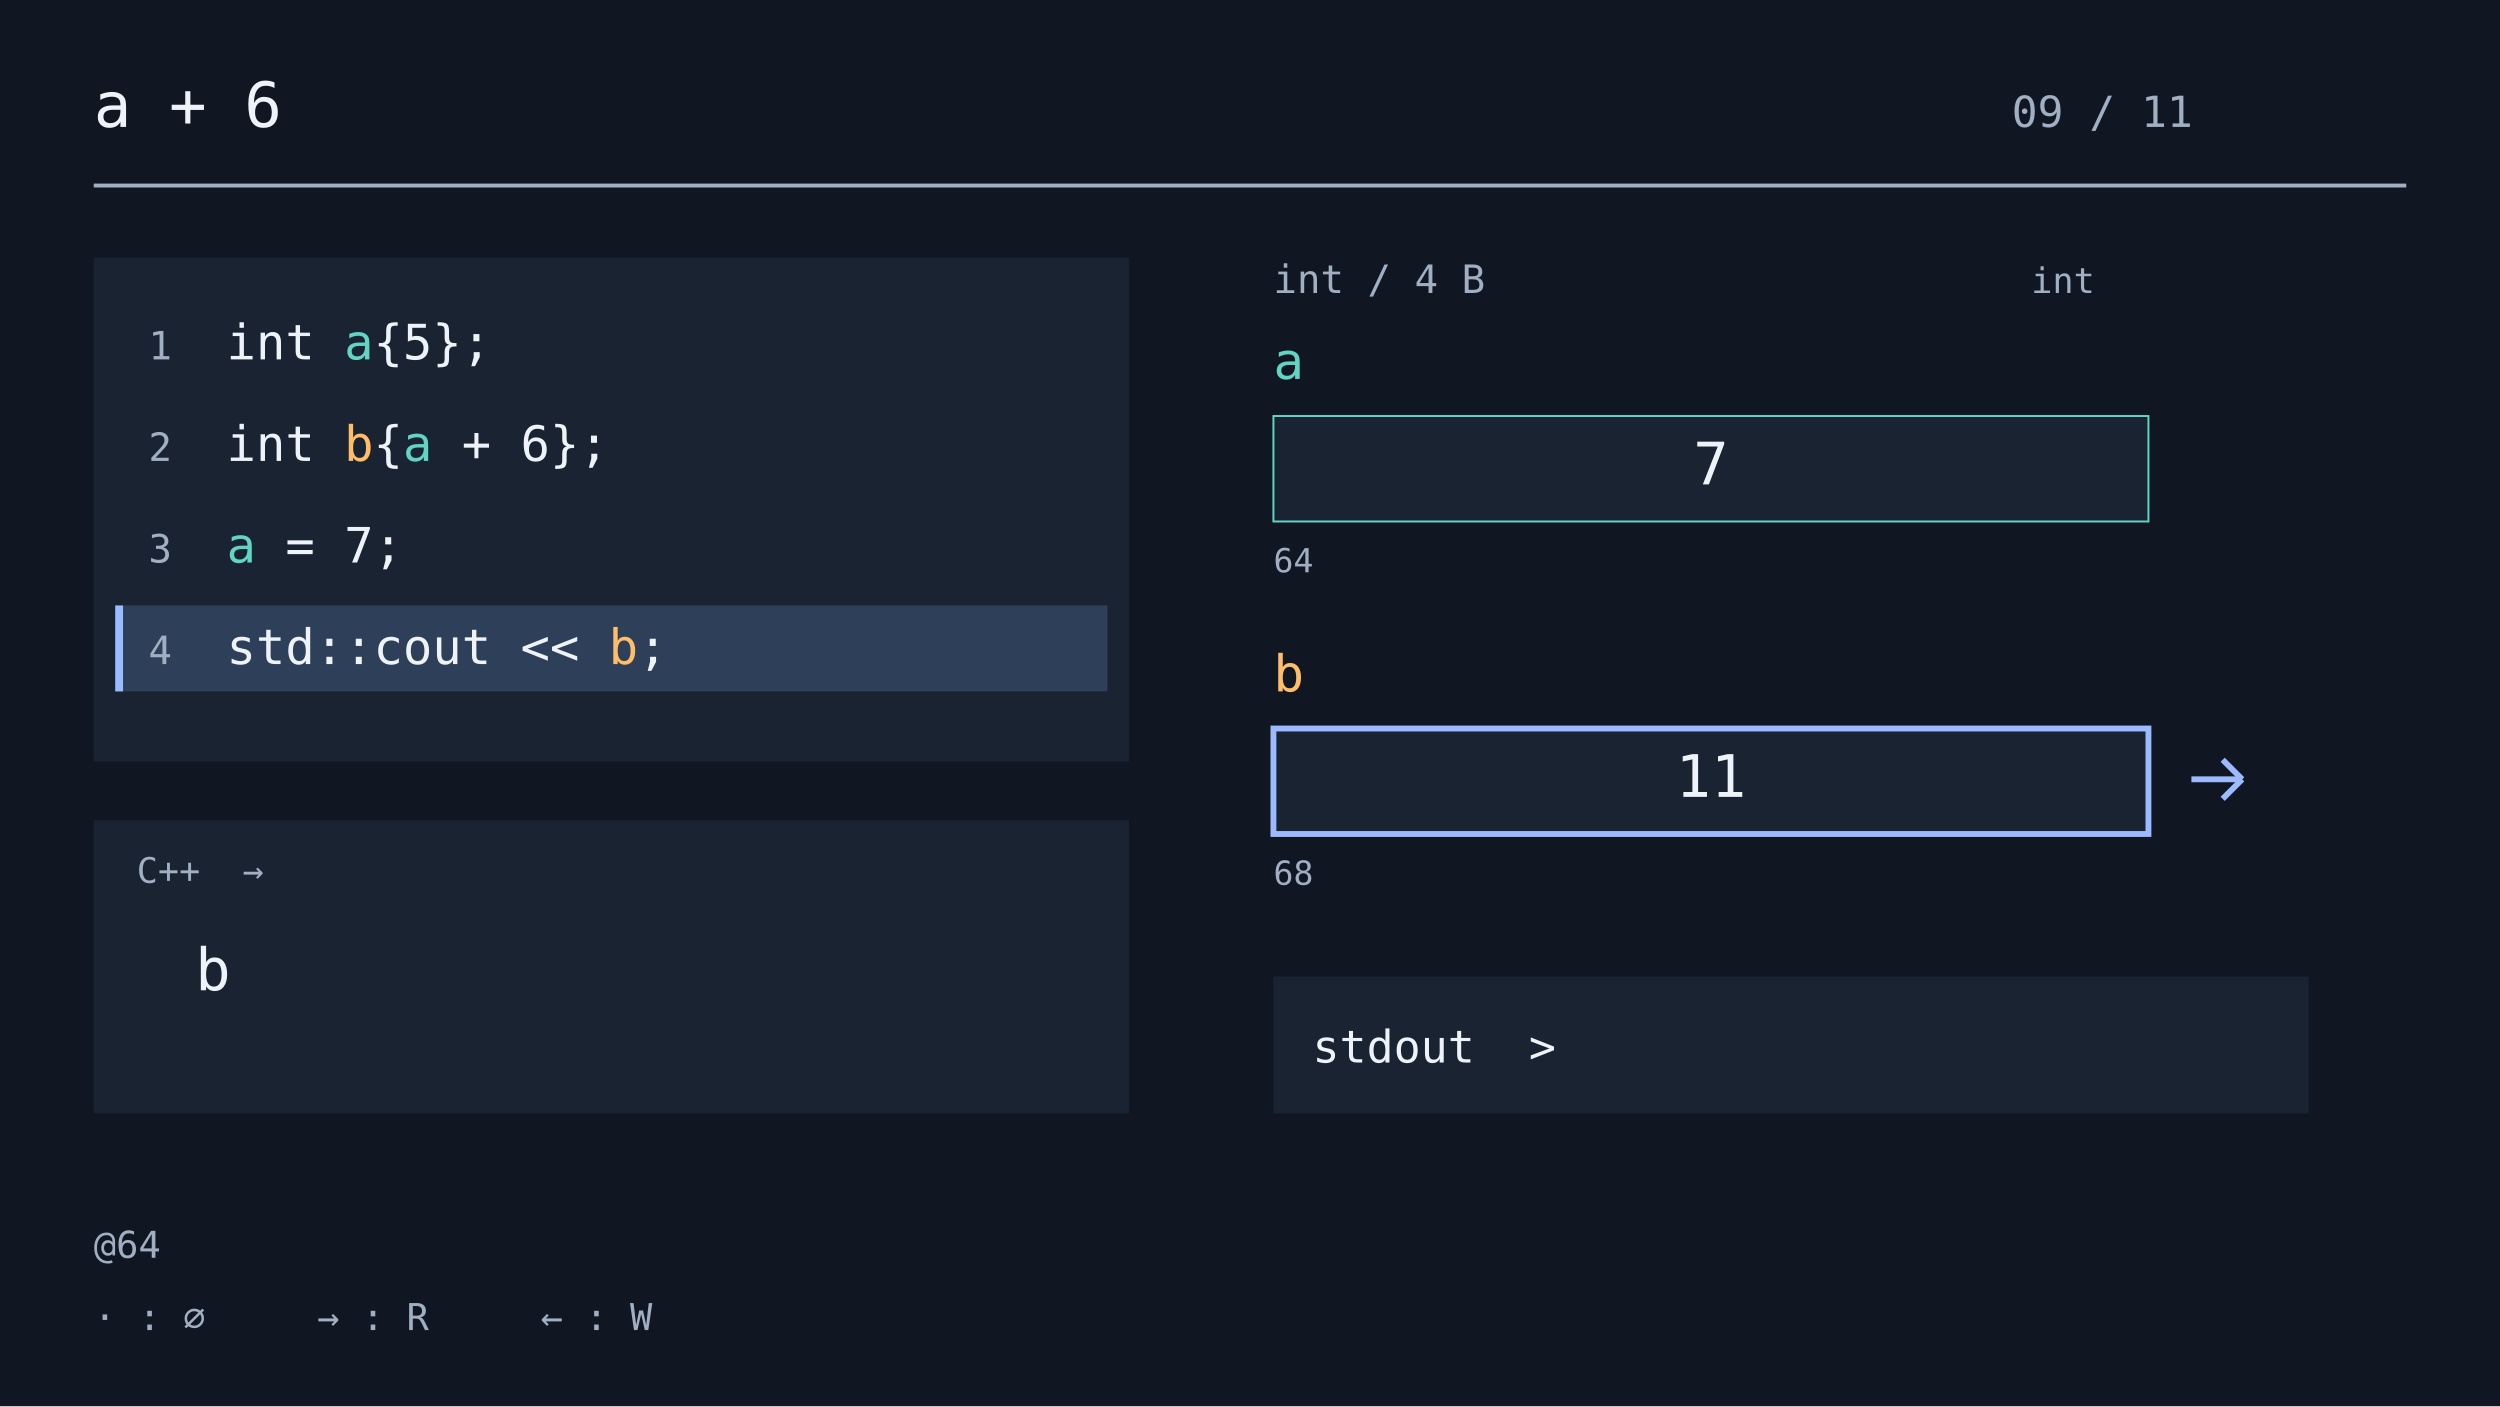
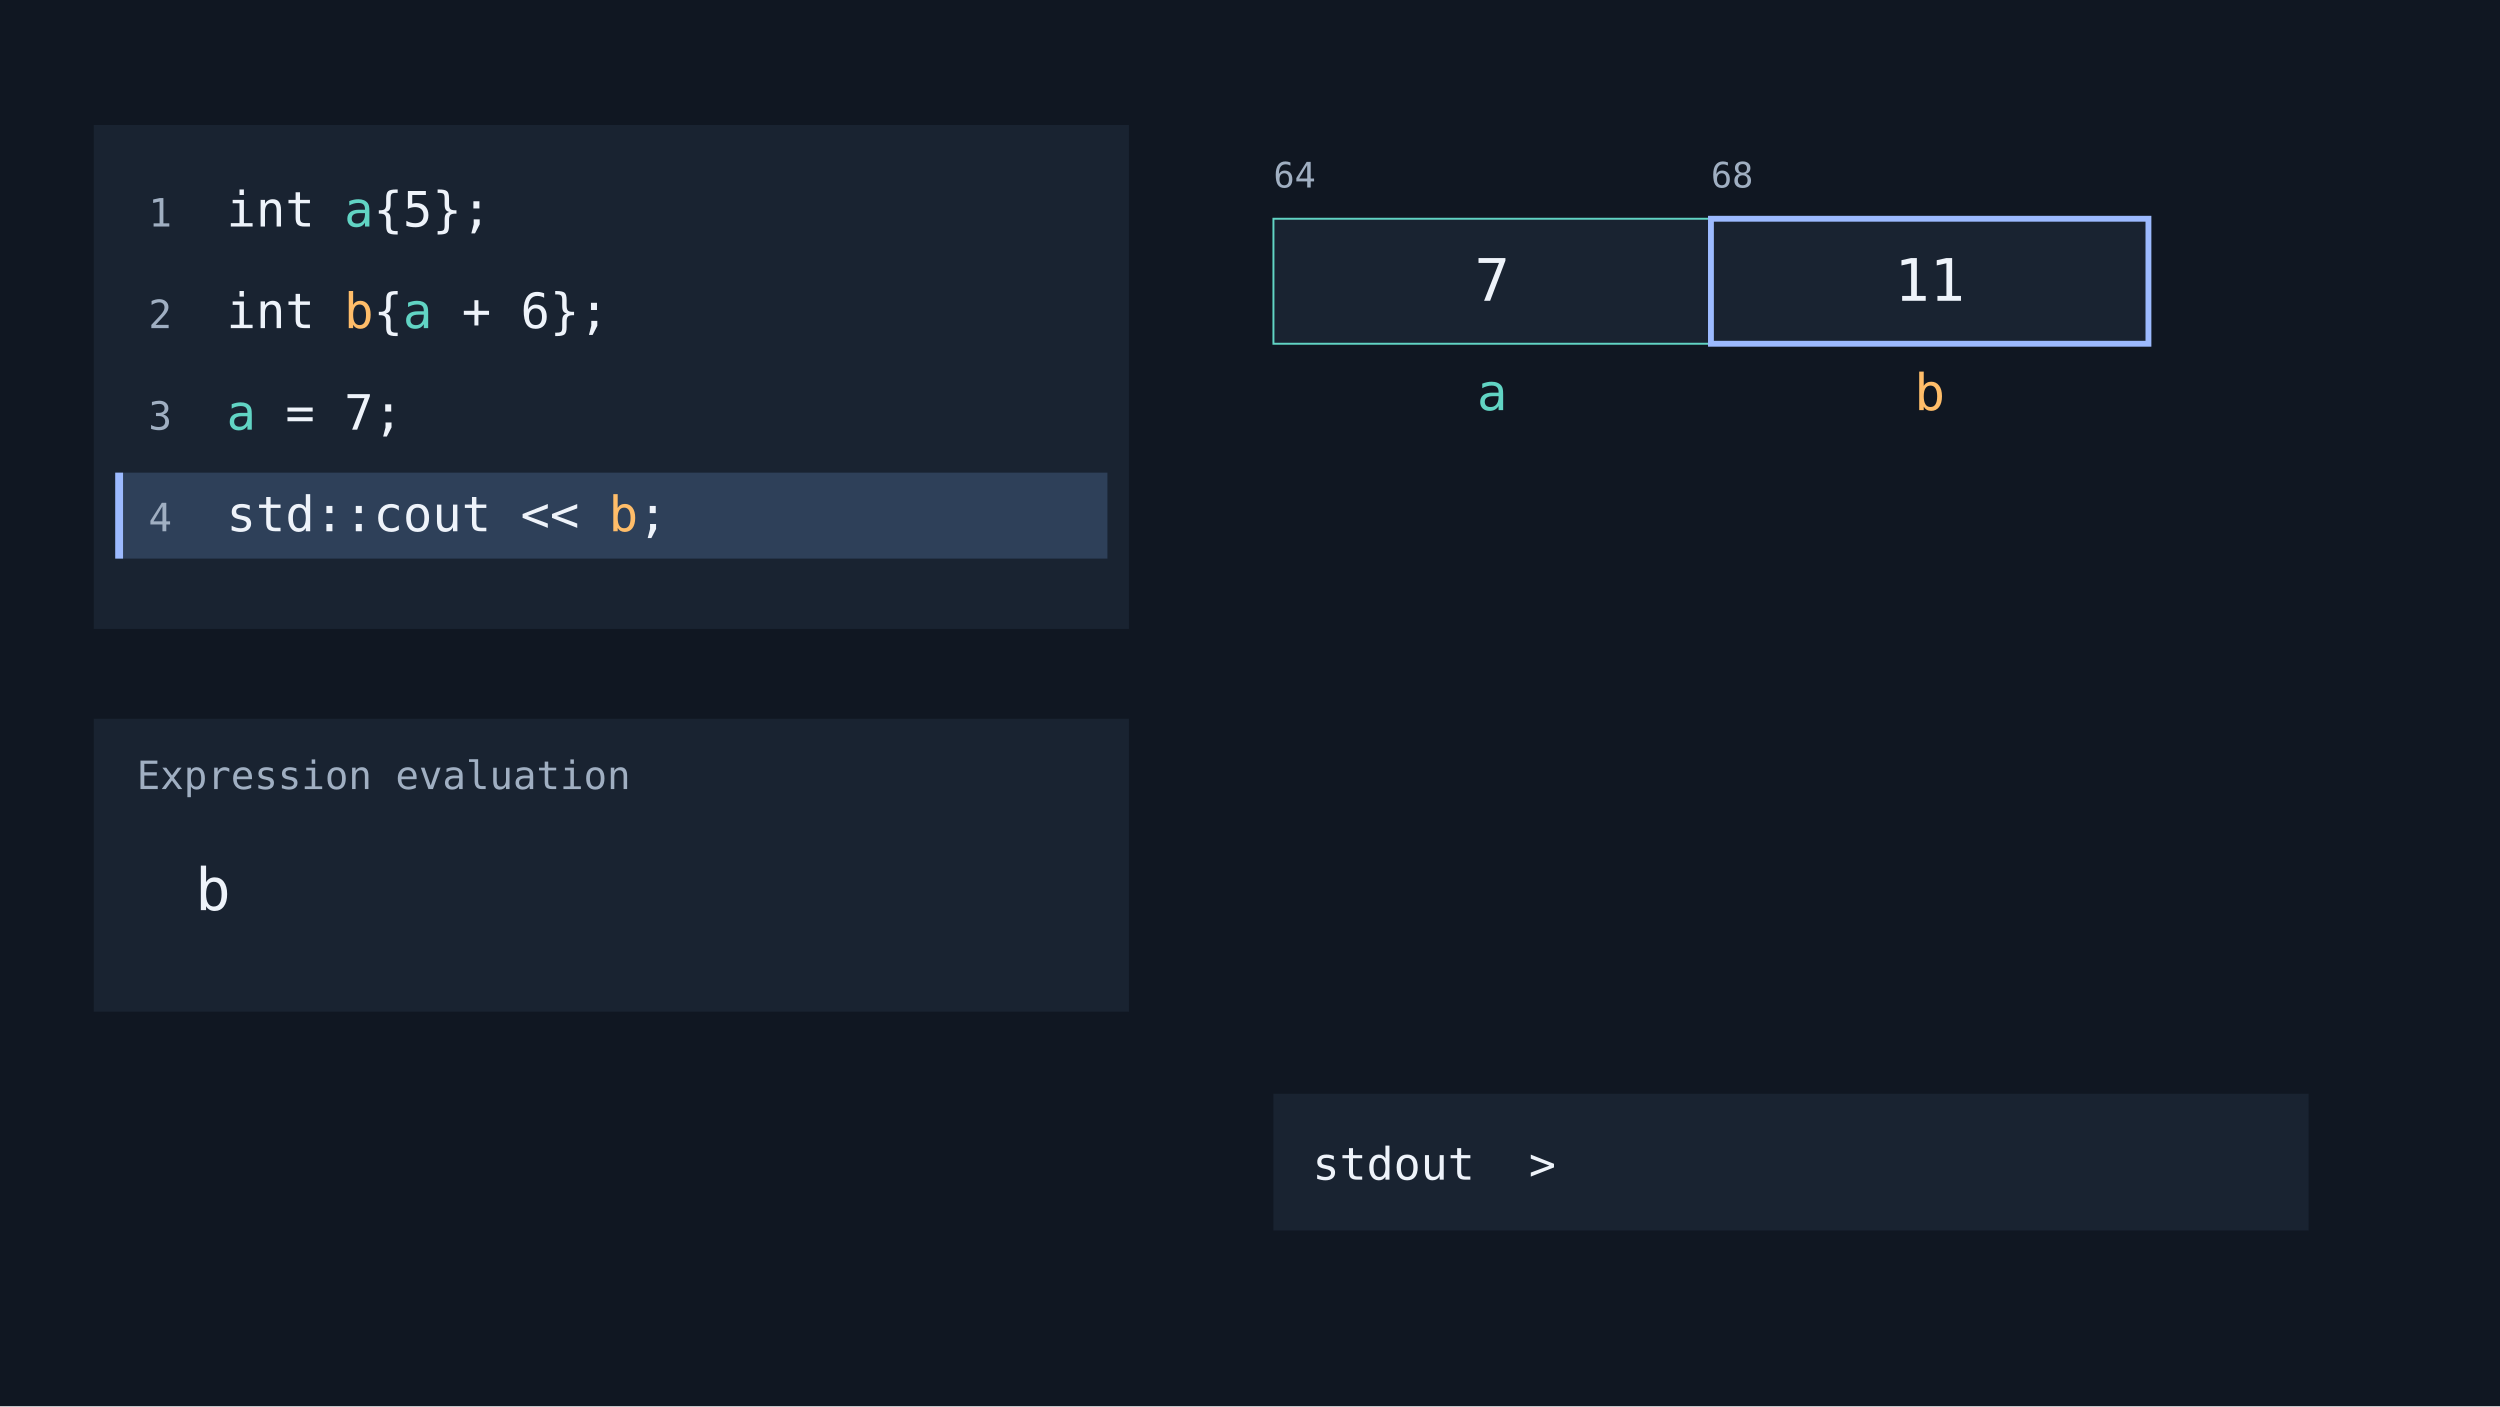
<svg xmlns="http://www.w3.org/2000/svg" viewBox="0 0 1280 720" width="1280" height="720" role="img">
  <rect x="0" y="0" width="1280" height="720" fill="#101722" stroke="none" stroke-width="1" />
-   <text x="48" y="65" font-family="DejaVu Sans Mono,monospace" font-size="32" fill="#eef3fa" xml:space="preserve">a + 6</text>
-   <text x="1030" y="65" font-family="DejaVu Sans Mono,monospace" font-size="22" fill="#a0afc2" xml:space="preserve">09 / 11</text>
-   <line x1="48" y1="95" x2="1232" y2="95" stroke="#a0afc2" stroke-width="2" />
-   <rect x="48" y="132" width="530" height="258" fill="#192331" stroke="none" stroke-width="1" />
-   <rect x="48" y="420" width="530" height="150" fill="#192331" stroke="none" stroke-width="1" />
-   <text x="70" y="452" font-family="DejaVu Sans Mono,monospace" font-size="18" fill="#a0afc2" xml:space="preserve">C++  →</text>
-   <text x="100" y="507" font-family="DejaVu Sans Mono,monospace" font-size="30" fill="#eef3fa" xml:space="preserve">b</text>
-   <text x="652" y="150" font-family="DejaVu Sans Mono,monospace" font-size="20" fill="#a0afc2" xml:space="preserve">int / 4 B</text>
-   <text x="1040" y="150" font-family="DejaVu Sans Mono,monospace" font-size="18" fill="#a0afc2" xml:space="preserve">int</text>
-   <text x="76" y="184" font-family="DejaVu Sans Mono,monospace" font-size="20" fill="#a0afc2" xml:space="preserve">1</text>
-   <text x="116" y="184" font-family="DejaVu Sans Mono,monospace" font-size="25" fill="#eef3fa" xml:space="preserve" />
-   <text x="116.0" y="184" font-family="DejaVu Sans Mono,monospace" font-size="25" fill="#eef3fa" xml:space="preserve">int</text>
-   <text x="161.15" y="184" font-family="DejaVu Sans Mono,monospace" font-size="25" fill="#eef3fa" xml:space="preserve"> </text>
-   <text x="176.2" y="184" font-family="DejaVu Sans Mono,monospace" font-size="25" fill="#61d4c4" xml:space="preserve">a</text>
-   <text x="191.25" y="184" font-family="DejaVu Sans Mono,monospace" font-size="25" fill="#eef3fa" xml:space="preserve">{5};</text>
-   <text x="76" y="236" font-family="DejaVu Sans Mono,monospace" font-size="20" fill="#a0afc2" xml:space="preserve">2</text>
-   <text x="116" y="236" font-family="DejaVu Sans Mono,monospace" font-size="25" fill="#eef3fa" xml:space="preserve" />
-   <text x="116.0" y="236" font-family="DejaVu Sans Mono,monospace" font-size="25" fill="#eef3fa" xml:space="preserve">int</text>
-   <text x="161.15" y="236" font-family="DejaVu Sans Mono,monospace" font-size="25" fill="#eef3fa" xml:space="preserve"> </text>
-   <text x="176.2" y="236" font-family="DejaVu Sans Mono,monospace" font-size="25" fill="#ffbd69" xml:space="preserve">b</text>
-   <text x="191.25" y="236" font-family="DejaVu Sans Mono,monospace" font-size="25" fill="#eef3fa" xml:space="preserve">{</text>
-   <text x="206.3" y="236" font-family="DejaVu Sans Mono,monospace" font-size="25" fill="#61d4c4" xml:space="preserve">a</text>
-   <text x="221.35" y="236" font-family="DejaVu Sans Mono,monospace" font-size="25" fill="#eef3fa" xml:space="preserve"> + 6};</text>
-   <text x="76" y="288" font-family="DejaVu Sans Mono,monospace" font-size="20" fill="#a0afc2" xml:space="preserve">3</text>
-   <text x="116" y="288" font-family="DejaVu Sans Mono,monospace" font-size="25" fill="#eef3fa" xml:space="preserve" />
-   <text x="116.0" y="288" font-family="DejaVu Sans Mono,monospace" font-size="25" fill="#61d4c4" xml:space="preserve">a</text>
-   <text x="131.05" y="288" font-family="DejaVu Sans Mono,monospace" font-size="25" fill="#eef3fa" xml:space="preserve"> = 7;</text>
-   <rect x="59" y="310" width="508" height="44" fill="#2e4059" stroke="none" stroke-width="1" />
-   <rect x="59" y="310" width="4" height="44" fill="#9cbaff" stroke="none" stroke-width="1" />
-   <text x="76" y="340" font-family="DejaVu Sans Mono,monospace" font-size="20" fill="#a0afc2" xml:space="preserve">4</text>
-   <text x="116" y="340" font-family="DejaVu Sans Mono,monospace" font-size="25" fill="#eef3fa" xml:space="preserve" />
-   <text x="116.0" y="340" font-family="DejaVu Sans Mono,monospace" font-size="25" fill="#eef3fa" xml:space="preserve">std</text>
-   <text x="161.15" y="340" font-family="DejaVu Sans Mono,monospace" font-size="25" fill="#eef3fa" xml:space="preserve">::</text>
-   <text x="191.25" y="340" font-family="DejaVu Sans Mono,monospace" font-size="25" fill="#eef3fa" xml:space="preserve">cout</text>
-   <text x="251.45" y="340" font-family="DejaVu Sans Mono,monospace" font-size="25" fill="#eef3fa" xml:space="preserve"> &lt;&lt; </text>
-   <text x="311.65" y="340" font-family="DejaVu Sans Mono,monospace" font-size="25" fill="#ffbd69" xml:space="preserve">b</text>
-   <text x="326.7" y="340" font-family="DejaVu Sans Mono,monospace" font-size="25" fill="#eef3fa" xml:space="preserve">;</text>
-   <text x="652" y="194" font-family="DejaVu Sans Mono,monospace" font-size="26" fill="#61d4c4" xml:space="preserve">a</text>
-   <rect x="652" y="213" width="448" height="54" fill="#192331" stroke="#61d4c4" stroke-width="1" />
-   <text x="866.97" y="248" font-family="DejaVu Sans Mono,monospace" font-size="30" fill="#eef3fa" xml:space="preserve">7</text>
-   <text x="652" y="293" font-family="DejaVu Sans Mono,monospace" font-size="17" fill="#a0afc2" xml:space="preserve">64</text>
-   <text x="652" y="354" font-family="DejaVu Sans Mono,monospace" font-size="26" fill="#ffbd69" xml:space="preserve">b</text>
-   <rect x="652" y="373" width="448" height="54" fill="#192331" stroke="#9cbaff" stroke-width="3" />
-   <text x="857.94" y="408" font-family="DejaVu Sans Mono,monospace" font-size="30" fill="#eef3fa" xml:space="preserve">11</text>
-   <text x="652" y="453" font-family="DejaVu Sans Mono,monospace" font-size="17" fill="#a0afc2" xml:space="preserve">68</text>
-   <line x1="1122" y1="399" x2="1148" y2="399" stroke="#9cbaff" stroke-width="3" />
-   <line x1="1148" y1="399" x2="1138" y2="389" stroke="#9cbaff" stroke-width="3" />
-   <line x1="1148" y1="399" x2="1138" y2="409" stroke="#9cbaff" stroke-width="3" />
-   <rect x="652" y="500" width="530" height="70" fill="#192331" stroke="none" stroke-width="1" />
-   <text x="672" y="544" font-family="DejaVu Sans Mono,monospace" font-size="23" fill="#eef3fa" xml:space="preserve">stdout  &gt; </text>
-   <text x="48" y="644" font-family="DejaVu Sans Mono,monospace" font-size="19" fill="#a0afc2" xml:space="preserve">@64</text>
-   <text x="48" y="681" font-family="DejaVu Sans Mono,monospace" font-size="19" fill="#a0afc2" xml:space="preserve">· : ∅     → : R     ← : W</text>
+   <rect x="48" y="64" width="530" height="258" fill="#192331" stroke="none" stroke-width="1" />
+   <rect x="48" y="368" width="530" height="150" fill="#192331" stroke="none" stroke-width="1" />
+   <text x="70" y="404" font-family="DejaVu Sans Mono,monospace" font-size="20" fill="#a0afc2" xml:space="preserve">Expression evaluation</text>
+   <text x="100" y="466" font-family="DejaVu Sans Mono,monospace" font-size="30" fill="#eef3fa" xml:space="preserve">b</text>
+   <text x="76" y="116" font-family="DejaVu Sans Mono,monospace" font-size="20" fill="#a0afc2" xml:space="preserve">1</text>
+   <text x="116" y="116" font-family="DejaVu Sans Mono,monospace" font-size="25" fill="#eef3fa" xml:space="preserve" />
+   <text x="116.0" y="116" font-family="DejaVu Sans Mono,monospace" font-size="25" fill="#eef3fa" xml:space="preserve">int</text>
+   <text x="161.15" y="116" font-family="DejaVu Sans Mono,monospace" font-size="25" fill="#eef3fa" xml:space="preserve"> </text>
+   <text x="176.2" y="116" font-family="DejaVu Sans Mono,monospace" font-size="25" fill="#61d4c4" xml:space="preserve">a</text>
+   <text x="191.25" y="116" font-family="DejaVu Sans Mono,monospace" font-size="25" fill="#eef3fa" xml:space="preserve">{5};</text>
+   <text x="76" y="168" font-family="DejaVu Sans Mono,monospace" font-size="20" fill="#a0afc2" xml:space="preserve">2</text>
+   <text x="116" y="168" font-family="DejaVu Sans Mono,monospace" font-size="25" fill="#eef3fa" xml:space="preserve" />
+   <text x="116.0" y="168" font-family="DejaVu Sans Mono,monospace" font-size="25" fill="#eef3fa" xml:space="preserve">int</text>
+   <text x="161.15" y="168" font-family="DejaVu Sans Mono,monospace" font-size="25" fill="#eef3fa" xml:space="preserve"> </text>
+   <text x="176.2" y="168" font-family="DejaVu Sans Mono,monospace" font-size="25" fill="#ffbd69" xml:space="preserve">b</text>
+   <text x="191.25" y="168" font-family="DejaVu Sans Mono,monospace" font-size="25" fill="#eef3fa" xml:space="preserve">{</text>
+   <text x="206.3" y="168" font-family="DejaVu Sans Mono,monospace" font-size="25" fill="#61d4c4" xml:space="preserve">a</text>
+   <text x="221.35" y="168" font-family="DejaVu Sans Mono,monospace" font-size="25" fill="#eef3fa" xml:space="preserve"> + 6};</text>
+   <text x="76" y="220" font-family="DejaVu Sans Mono,monospace" font-size="20" fill="#a0afc2" xml:space="preserve">3</text>
+   <text x="116" y="220" font-family="DejaVu Sans Mono,monospace" font-size="25" fill="#eef3fa" xml:space="preserve" />
+   <text x="116.0" y="220" font-family="DejaVu Sans Mono,monospace" font-size="25" fill="#61d4c4" xml:space="preserve">a</text>
+   <text x="131.05" y="220" font-family="DejaVu Sans Mono,monospace" font-size="25" fill="#eef3fa" xml:space="preserve"> = 7;</text>
+   <rect x="59" y="242" width="508" height="44" fill="#2e4059" stroke="none" stroke-width="1" />
+   <rect x="59" y="242" width="4" height="44" fill="#9cbaff" stroke="none" stroke-width="1" />
+   <text x="76" y="272" font-family="DejaVu Sans Mono,monospace" font-size="20" fill="#a0afc2" xml:space="preserve">4</text>
+   <text x="116" y="272" font-family="DejaVu Sans Mono,monospace" font-size="25" fill="#eef3fa" xml:space="preserve" />
+   <text x="116.0" y="272" font-family="DejaVu Sans Mono,monospace" font-size="25" fill="#eef3fa" xml:space="preserve">std</text>
+   <text x="161.15" y="272" font-family="DejaVu Sans Mono,monospace" font-size="25" fill="#eef3fa" xml:space="preserve">::</text>
+   <text x="191.25" y="272" font-family="DejaVu Sans Mono,monospace" font-size="25" fill="#eef3fa" xml:space="preserve">cout</text>
+   <text x="251.45" y="272" font-family="DejaVu Sans Mono,monospace" font-size="25" fill="#eef3fa" xml:space="preserve"> &lt;&lt; </text>
+   <text x="311.65" y="272" font-family="DejaVu Sans Mono,monospace" font-size="25" fill="#ffbd69" xml:space="preserve">b</text>
+   <text x="326.7" y="272" font-family="DejaVu Sans Mono,monospace" font-size="25" fill="#eef3fa" xml:space="preserve">;</text>
+   <text x="652" y="96" font-family="DejaVu Sans Mono,monospace" font-size="18" fill="#a0afc2" xml:space="preserve">64</text>
+   <text x="756.174" y="210" font-family="DejaVu Sans Mono,monospace" font-size="26" fill="#61d4c4" xml:space="preserve">a</text>
+   <rect x="652" y="112" width="224.0" height="64" fill="#192331" stroke="#61d4c4" stroke-width="1" />
+   <text x="754.97" y="154" font-family="DejaVu Sans Mono,monospace" font-size="30" fill="#eef3fa" xml:space="preserve">7</text>
+   <text x="876.0" y="96" font-family="DejaVu Sans Mono,monospace" font-size="18" fill="#a0afc2" xml:space="preserve">68</text>
+   <text x="980.174" y="210" font-family="DejaVu Sans Mono,monospace" font-size="26" fill="#ffbd69" xml:space="preserve">b</text>
+   <rect x="876.0" y="112" width="224.0" height="64" fill="#192331" stroke="#9cbaff" stroke-width="3" />
+   <text x="969.94" y="154" font-family="DejaVu Sans Mono,monospace" font-size="30" fill="#eef3fa" xml:space="preserve">11</text>
+   <rect x="652" y="560" width="530" height="70" fill="#192331" stroke="none" stroke-width="1" />
+   <text x="672" y="604" font-family="DejaVu Sans Mono,monospace" font-size="23" fill="#eef3fa" xml:space="preserve">stdout  &gt; </text>
</svg>
